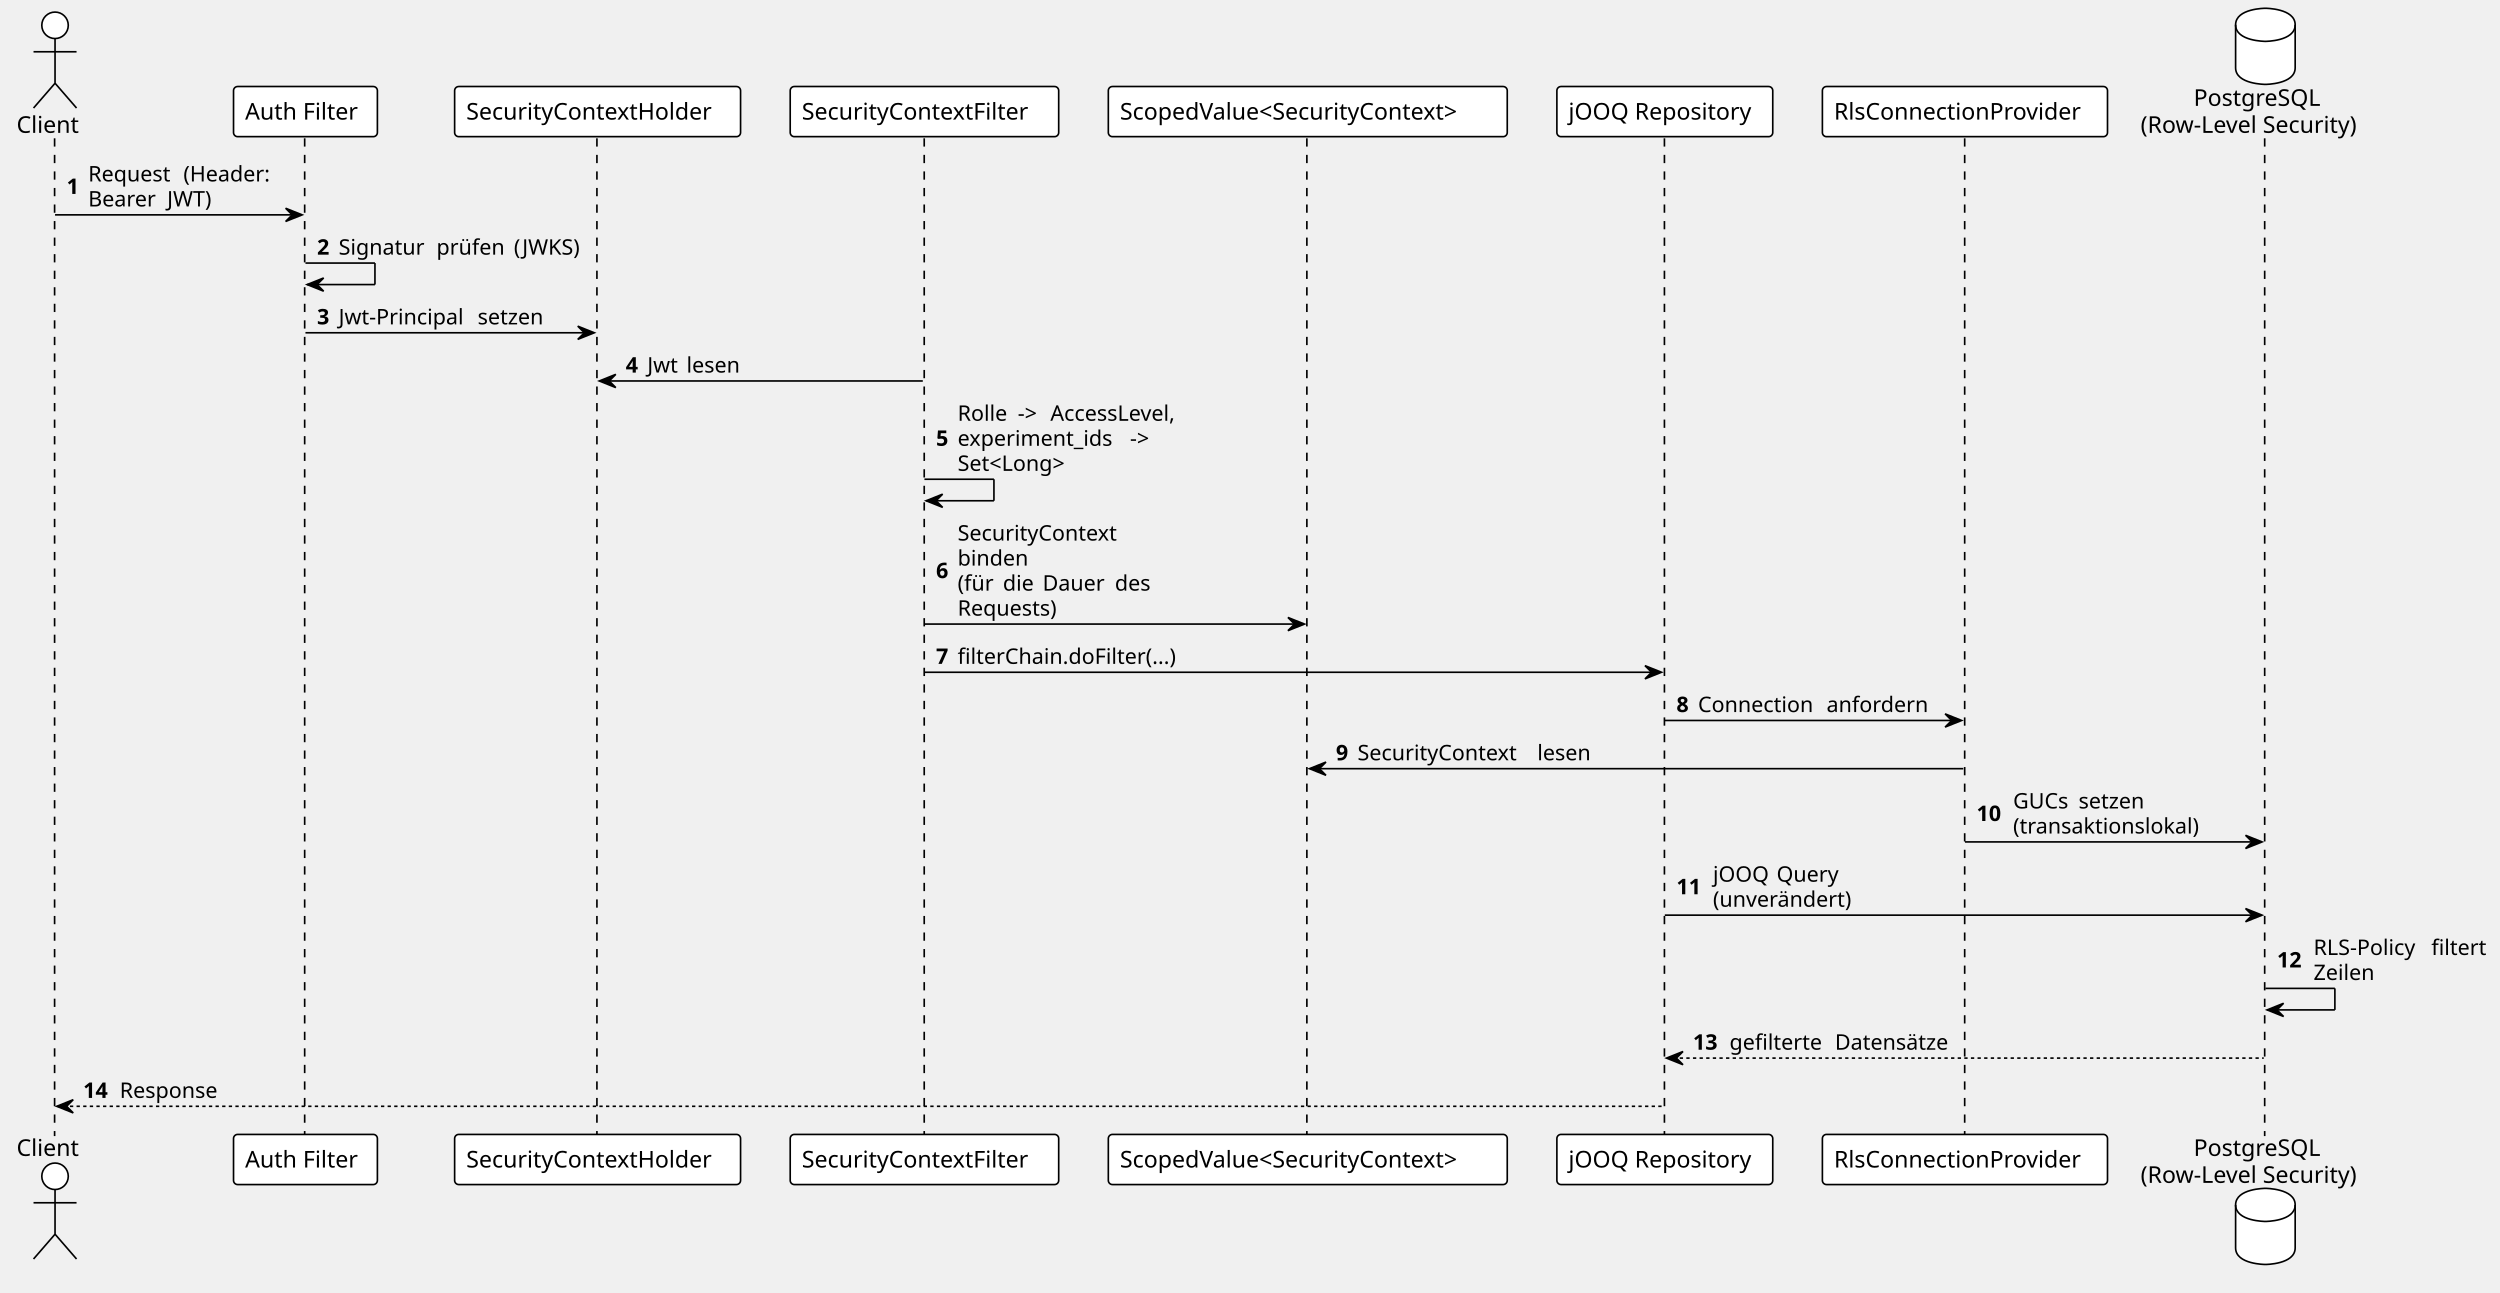
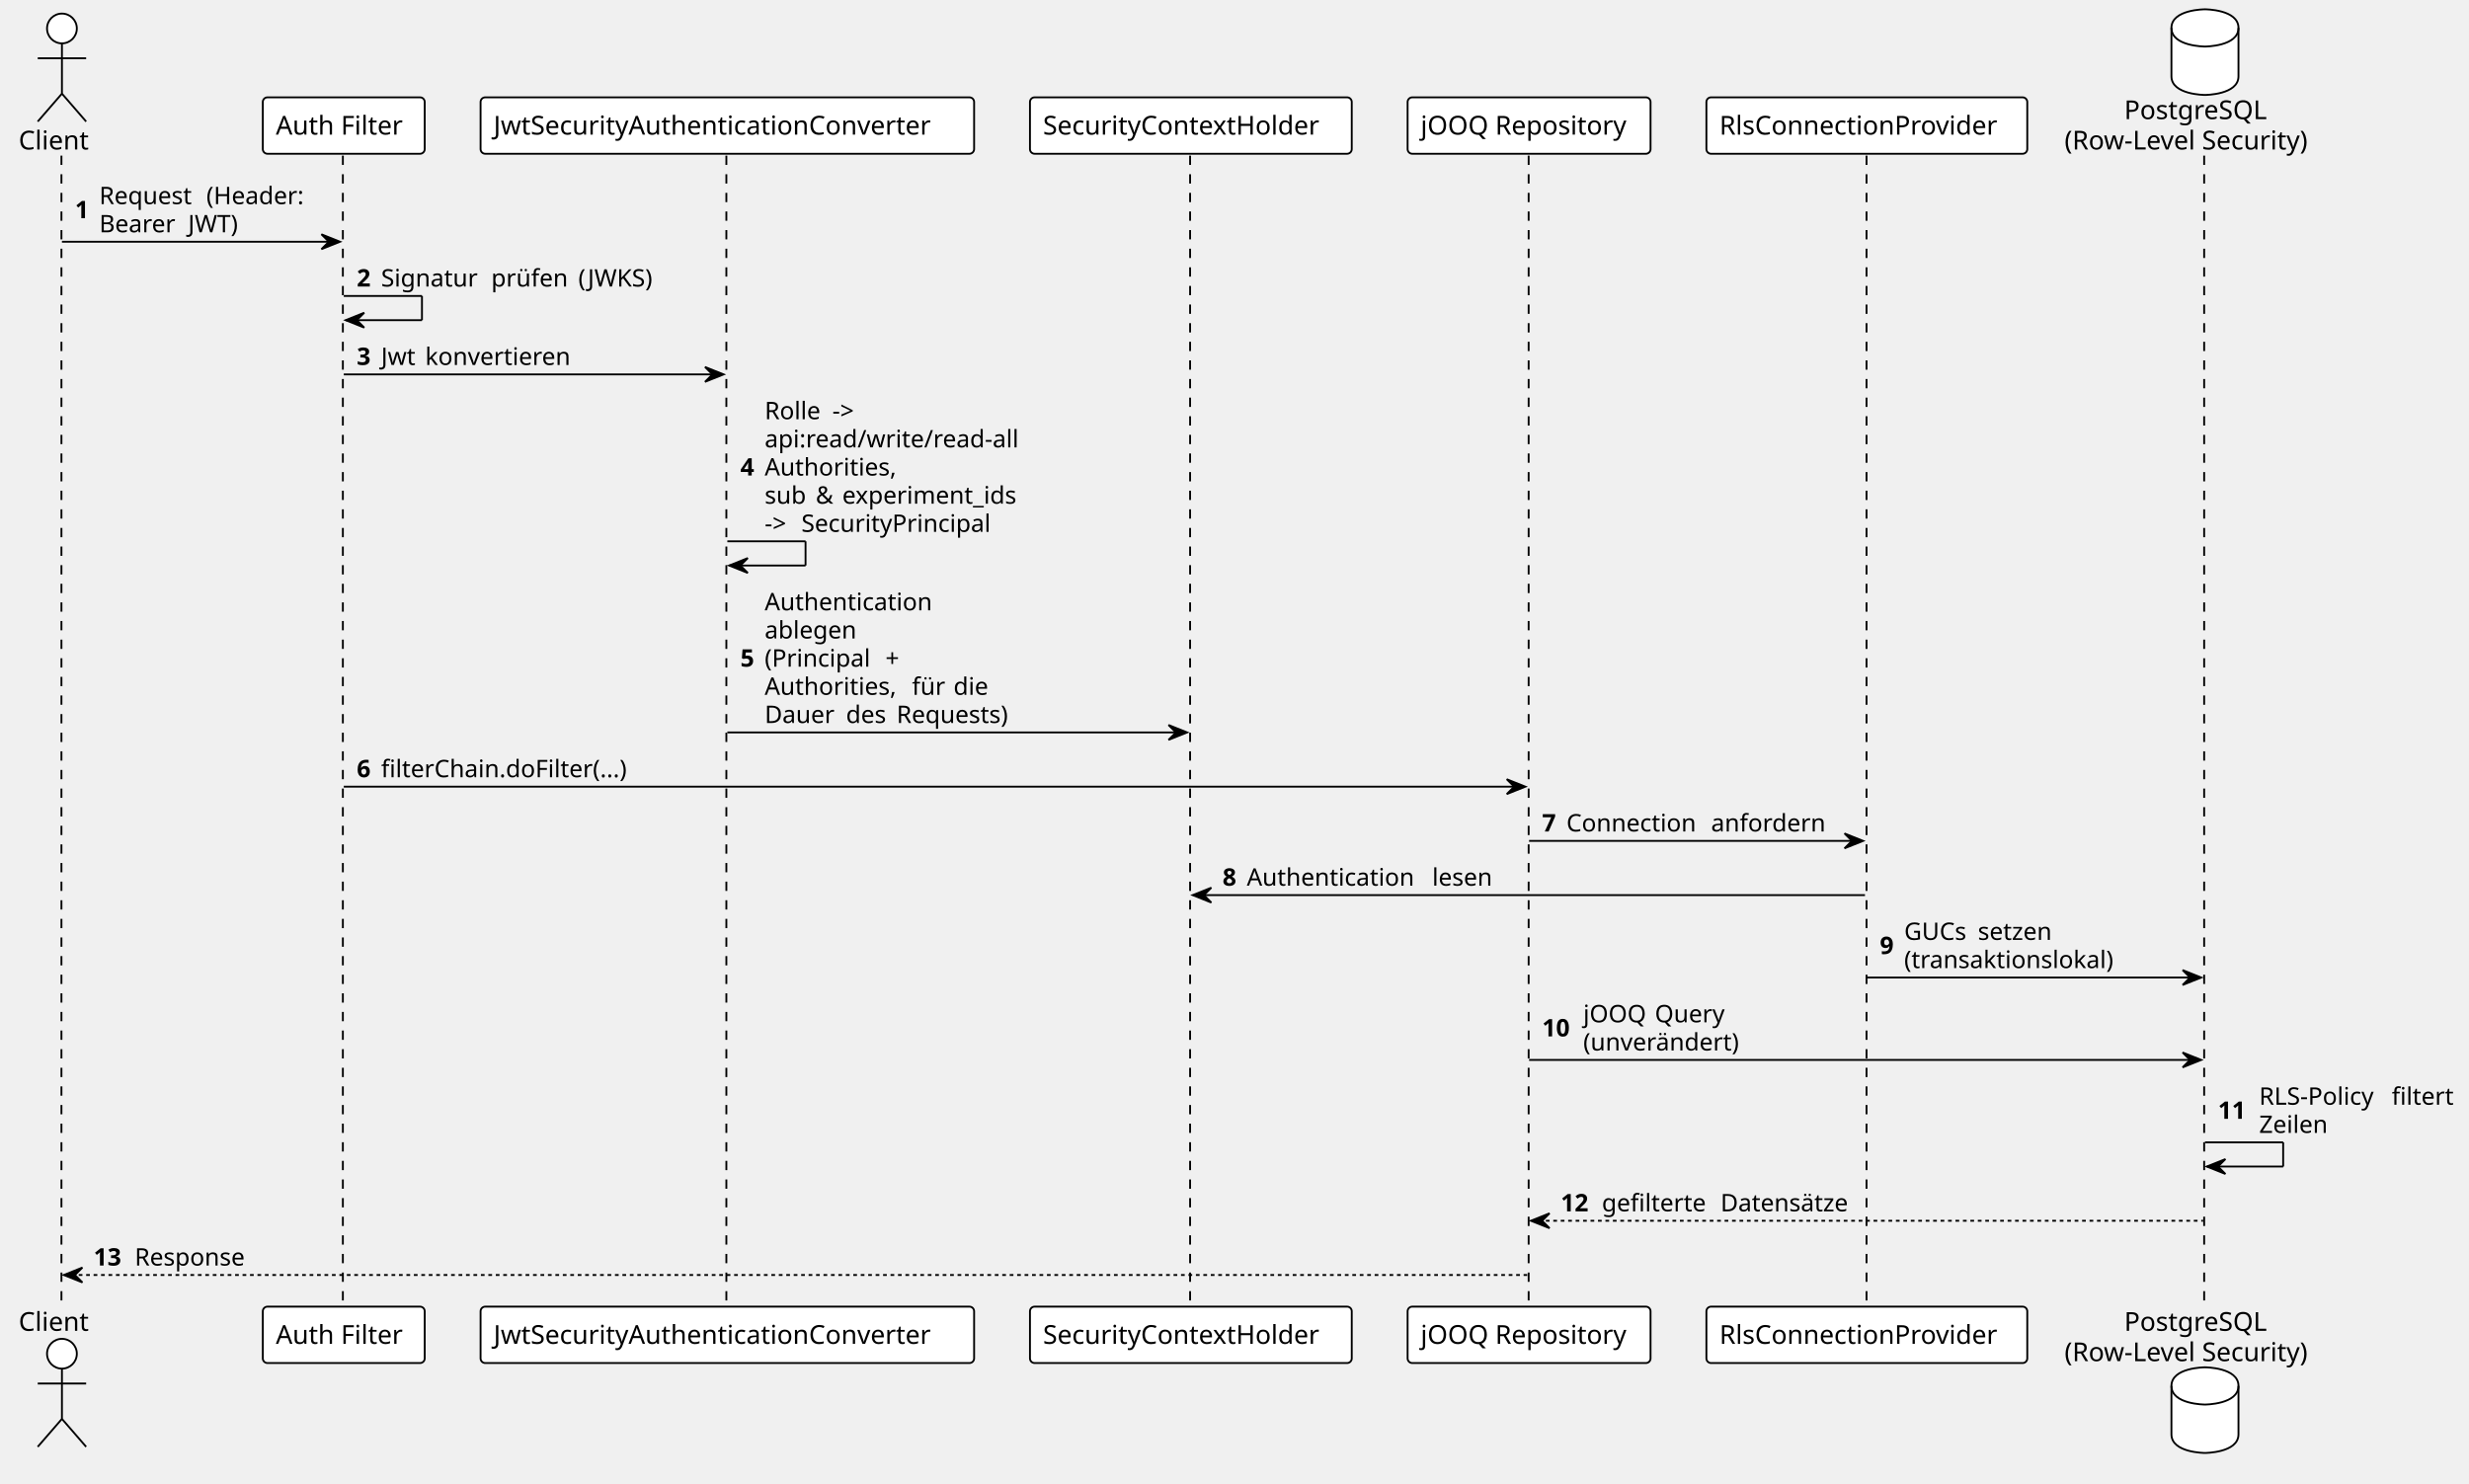
- <svg xmlns="http://www.w3.org/2000/svg" contentStyleType="text/css" data-diagram-type="SEQUENCE" height="781px" preserveAspectRatio="none" style="width:1511px;height:781px;background:#FFFFFF;" version="1.1" viewBox="0 0 1511 781" width="1511px" zoomAndPan="magnify">
+ <svg xmlns="http://www.w3.org/2000/svg" contentStyleType="text/css" data-diagram-type="SEQUENCE" height="797px" preserveAspectRatio="none" style="width:1326px;height:797px;background:#FFFFFF;" version="1.1" viewBox="0 0 1326 797" width="1326px" zoomAndPan="magnify">
  <defs />
  <g>
    <g class="participant-lifeline" data-entity-uid="part1" data-qualified-name="Client" id="part1-lifeline">
      <g>
-         <rect fill="#000000" fill-opacity="0" height="603.055" width="8" x="29.265" y="83.594" />
-         <line style="stroke:#000000;stroke-width:1;stroke-dasharray:5,5;" x1="33" x2="33" y1="83.594" y2="686.648" />
+         <rect fill="#000000" fill-opacity="0" height="619.32" width="8" x="29.265" y="83.594" />
+         <line style="stroke:#000000;stroke-width:1;stroke-dasharray:5,5;" x1="33" x2="33" y1="83.594" y2="702.914" />
      </g>
    </g>
    <g class="participant-lifeline" data-entity-uid="part2" data-qualified-name="AuthFilter" id="part2-lifeline">
      <g>
-         <rect fill="#000000" fill-opacity="0" height="603.055" width="8" x="180.619" y="83.594" />
-         <line style="stroke:#000000;stroke-width:1;stroke-dasharray:5,5;" x1="184.143" x2="184.143" y1="83.594" y2="686.648" />
-       </g>
-     </g>
-     <g class="participant-lifeline" data-entity-uid="part3" data-qualified-name="Holder" id="part3-lifeline">
-       <g>
-         <rect fill="#000000" fill-opacity="0" height="603.055" width="8" x="357.19" y="83.594" />
-         <line style="stroke:#000000;stroke-width:1;stroke-dasharray:5,5;" x1="360.78" x2="360.78" y1="83.594" y2="686.648" />
-       </g>
-     </g>
-     <g class="participant-lifeline" data-entity-uid="part4" data-qualified-name="CtxFilter" id="part4-lifeline">
-       <g>
-         <rect fill="#000000" fill-opacity="0" height="603.055" width="8" x="554.735" y="83.594" />
-         <line style="stroke:#000000;stroke-width:1;stroke-dasharray:5,5;" x1="558.6" x2="558.6" y1="83.594" y2="686.648" />
-       </g>
-     </g>
-     <g class="participant-lifeline" data-entity-uid="part5" data-qualified-name="Scoped" id="part5-lifeline">
-       <g>
-         <rect fill="#000000" fill-opacity="0" height="603.055" width="8" x="786.426" y="83.594" />
-         <line style="stroke:#000000;stroke-width:1;stroke-dasharray:5,5;" x1="789.871" x2="789.871" y1="83.594" y2="686.648" />
-       </g>
-     </g>
-     <g class="participant-lifeline" data-entity-uid="part6" data-qualified-name="Repo" id="part6-lifeline">
-       <g>
-         <rect fill="#000000" fill-opacity="0" height="603.055" width="8" x="1002.217" y="83.594" />
-         <line style="stroke:#000000;stroke-width:1;stroke-dasharray:5,5;" x1="1005.981" x2="1005.981" y1="83.594" y2="686.648" />
-       </g>
-     </g>
-     <g class="participant-lifeline" data-entity-uid="part7" data-qualified-name="ConnProvider" id="part7-lifeline">
-       <g>
-         <rect fill="#000000" fill-opacity="0" height="603.055" width="8" x="1183.612" y="83.594" />
-         <line style="stroke:#000000;stroke-width:1;stroke-dasharray:5,5;" x1="1187.452" x2="1187.452" y1="83.594" y2="686.648" />
-       </g>
-     </g>
-     <g class="participant-lifeline" data-entity-uid="part8" data-qualified-name="DB" id="part8-lifeline">
-       <g>
-         <rect fill="#000000" fill-opacity="0" height="603.055" width="8" x="1365.203" y="83.594" />
-         <line style="stroke:#000000;stroke-width:1;stroke-dasharray:5,5;" x1="1368.773" x2="1368.773" y1="83.594" y2="686.648" />
+         <rect fill="#000000" fill-opacity="0" height="619.32" width="8" x="180.619" y="83.594" />
+         <line style="stroke:#000000;stroke-width:1;stroke-dasharray:5,5;" x1="184.143" x2="184.143" y1="83.594" y2="702.914" />
+       </g>
+     </g>
+     <g class="participant-lifeline" data-entity-uid="part3" data-qualified-name="Converter" id="part3-lifeline">
+       <g>
+         <rect fill="#000000" fill-opacity="0" height="619.32" width="8" x="386.624" y="83.594" />
+         <line style="stroke:#000000;stroke-width:1;stroke-dasharray:5,5;" x1="390.096" x2="390.096" y1="83.594" y2="702.914" />
+       </g>
+     </g>
+     <g class="participant-lifeline" data-entity-uid="part4" data-qualified-name="Holder" id="part4-lifeline">
+       <g>
+         <rect fill="#000000" fill-opacity="0" height="619.32" width="8" x="635.562" y="83.594" />
+         <line style="stroke:#000000;stroke-width:1;stroke-dasharray:5,5;" x1="639.152" x2="639.152" y1="83.594" y2="702.914" />
+       </g>
+     </g>
+     <g class="participant-lifeline" data-entity-uid="part5" data-qualified-name="Repo" id="part5-lifeline">
+       <g>
+         <rect fill="#000000" fill-opacity="0" height="619.32" width="8" x="817.207" y="83.594" />
+         <line style="stroke:#000000;stroke-width:1;stroke-dasharray:5,5;" x1="820.972" x2="820.972" y1="83.594" y2="702.914" />
+       </g>
+     </g>
+     <g class="participant-lifeline" data-entity-uid="part6" data-qualified-name="ConnProvider" id="part6-lifeline">
+       <g>
+         <rect fill="#000000" fill-opacity="0" height="619.32" width="8" x="998.602" y="83.594" />
+         <line style="stroke:#000000;stroke-width:1;stroke-dasharray:5,5;" x1="1002.442" x2="1002.442" y1="83.594" y2="702.914" />
+       </g>
+     </g>
+     <g class="participant-lifeline" data-entity-uid="part7" data-qualified-name="DB" id="part7-lifeline">
+       <g>
+         <rect fill="#000000" fill-opacity="0" height="619.32" width="8" x="1180.193" y="83.594" />
+         <line style="stroke:#000000;stroke-width:1;stroke-dasharray:5,5;" x1="1183.763" x2="1183.763" y1="83.594" y2="702.914" />
      </g>
    </g>
    <g class="participant participant-head" data-entity-uid="part1" data-qualified-name="Client" id="part1-head">
      <text fill="#000000" font-family="Verdana" font-size="14" lengthAdjust="spacing" textLength="40.53" x="10" y="80.292">Client</text>
      <ellipse cx="33.265" cy="15.297" fill="#FFFFFF" rx="8" ry="8" style="stroke:#000000;stroke-width:1;" />
      <path d="M33.265,23.297 L33.265,50.297 M20.265,31.297 L46.265,31.297 M33.265,50.297 L20.265,65.297 M33.265,50.297 L46.265,65.297" fill="none" style="stroke:#000000;stroke-width:1;" />
    </g>
    <g class="participant participant-tail" data-entity-uid="part1" data-qualified-name="Client" id="part1-tail">
-       <text fill="#000000" font-family="Verdana" font-size="14" lengthAdjust="spacing" textLength="40.53" x="10" y="698.644">Client</text>
-       <ellipse cx="33.265" cy="710.945" fill="#FFFFFF" rx="8" ry="8" style="stroke:#000000;stroke-width:1;" />
-       <path d="M33.265,718.945 L33.265,745.945 M20.265,726.945 L46.265,726.945 M33.265,745.945 L20.265,760.945 M33.265,745.945 L46.265,760.945" fill="none" style="stroke:#000000;stroke-width:1;" />
+       <text fill="#000000" font-family="Verdana" font-size="14" lengthAdjust="spacing" textLength="40.53" x="10" y="714.909">Client</text>
+       <ellipse cx="33.265" cy="727.211" fill="#FFFFFF" rx="8" ry="8" style="stroke:#000000;stroke-width:1;" />
+       <path d="M33.265,735.211 L33.265,762.211 M20.265,743.211 L46.265,743.211 M33.265,762.211 L20.265,777.211 M33.265,762.211 L46.265,777.211" fill="none" style="stroke:#000000;stroke-width:1;" />
    </g>
    <g class="participant participant-head" data-entity-uid="part2" data-qualified-name="AuthFilter" id="part2-head">
      <rect fill="#FFFFFF" height="30.297" rx="2.5" ry="2.5" style="stroke:#000000;stroke-width:1;" width="86.953" x="141.143" y="52.297" />
      <text fill="#000000" font-family="Verdana" font-size="14" lengthAdjust="spacing" textLength="72.953" x="148.143" y="72.292">Auth Filter</text>
    </g>
    <g class="participant participant-tail" data-entity-uid="part2" data-qualified-name="AuthFilter" id="part2-tail">
-       <rect fill="#FFFFFF" height="30.297" rx="2.5" ry="2.5" style="stroke:#000000;stroke-width:1;" width="86.953" x="141.143" y="685.648" />
-       <text fill="#000000" font-family="Verdana" font-size="14" lengthAdjust="spacing" textLength="72.953" x="148.143" y="705.644">Auth Filter</text>
-     </g>
-     <g class="participant participant-head" data-entity-uid="part3" data-qualified-name="Holder" id="part3-head">
-       <rect fill="#FFFFFF" height="30.297" rx="2.5" ry="2.5" style="stroke:#000000;stroke-width:1;" width="172.819" x="274.78" y="52.297" />
-       <text fill="#000000" font-family="Verdana" font-size="14" lengthAdjust="spacing" textLength="158.819" x="281.78" y="72.292">SecurityContextHolder</text>
-     </g>
-     <g class="participant participant-tail" data-entity-uid="part3" data-qualified-name="Holder" id="part3-tail">
-       <rect fill="#FFFFFF" height="30.297" rx="2.5" ry="2.5" style="stroke:#000000;stroke-width:1;" width="172.819" x="274.78" y="685.648" />
-       <text fill="#000000" font-family="Verdana" font-size="14" lengthAdjust="spacing" textLength="158.819" x="281.78" y="705.644">SecurityContextHolder</text>
-     </g>
-     <g class="participant participant-head" data-entity-uid="part4" data-qualified-name="CtxFilter" id="part4-head">
-       <rect fill="#FFFFFF" height="30.297" rx="2.5" ry="2.5" style="stroke:#000000;stroke-width:1;" width="162.272" x="477.6" y="52.297" />
-       <text fill="#000000" font-family="Verdana" font-size="14" lengthAdjust="spacing" textLength="148.272" x="484.6" y="72.292">SecurityContextFilter</text>
-     </g>
-     <g class="participant participant-tail" data-entity-uid="part4" data-qualified-name="CtxFilter" id="part4-tail">
-       <rect fill="#FFFFFF" height="30.297" rx="2.5" ry="2.5" style="stroke:#000000;stroke-width:1;" width="162.272" x="477.6" y="685.648" />
-       <text fill="#000000" font-family="Verdana" font-size="14" lengthAdjust="spacing" textLength="148.272" x="484.6" y="705.644">SecurityContextFilter</text>
-     </g>
-     <g class="participant participant-head" data-entity-uid="part5" data-qualified-name="Scoped" id="part5-head">
-       <rect fill="#FFFFFF" height="30.297" rx="2.5" ry="2.5" style="stroke:#000000;stroke-width:1;" width="241.11" x="669.871" y="52.297" />
-       <text fill="#000000" font-family="Verdana" font-size="14" lengthAdjust="spacing" textLength="227.11" x="676.871" y="72.292">ScopedValue&lt;SecurityContext&gt;</text>
-     </g>
-     <g class="participant participant-tail" data-entity-uid="part5" data-qualified-name="Scoped" id="part5-tail">
-       <rect fill="#FFFFFF" height="30.297" rx="2.5" ry="2.5" style="stroke:#000000;stroke-width:1;" width="241.11" x="669.871" y="685.648" />
-       <text fill="#000000" font-family="Verdana" font-size="14" lengthAdjust="spacing" textLength="227.11" x="676.871" y="705.644">ScopedValue&lt;SecurityContext&gt;</text>
-     </g>
-     <g class="participant participant-head" data-entity-uid="part6" data-qualified-name="Repo" id="part6-head">
-       <rect fill="#FFFFFF" height="30.297" rx="2.5" ry="2.5" style="stroke:#000000;stroke-width:1;" width="130.471" x="940.981" y="52.297" />
-       <text fill="#000000" font-family="Verdana" font-size="14" lengthAdjust="spacing" textLength="116.471" x="947.981" y="72.292">jOOQ Repository</text>
-     </g>
-     <g class="participant participant-tail" data-entity-uid="part6" data-qualified-name="Repo" id="part6-tail">
-       <rect fill="#FFFFFF" height="30.297" rx="2.5" ry="2.5" style="stroke:#000000;stroke-width:1;" width="130.471" x="940.981" y="685.648" />
-       <text fill="#000000" font-family="Verdana" font-size="14" lengthAdjust="spacing" textLength="116.471" x="947.981" y="705.644">jOOQ Repository</text>
-     </g>
-     <g class="participant participant-head" data-entity-uid="part7" data-qualified-name="ConnProvider" id="part7-head">
-       <rect fill="#FFFFFF" height="30.297" rx="2.5" ry="2.5" style="stroke:#000000;stroke-width:1;" width="172.32" x="1101.452" y="52.297" />
-       <text fill="#000000" font-family="Verdana" font-size="14" lengthAdjust="spacing" textLength="158.32" x="1108.452" y="72.292">RlsConnectionProvider</text>
-     </g>
-     <g class="participant participant-tail" data-entity-uid="part7" data-qualified-name="ConnProvider" id="part7-tail">
-       <rect fill="#FFFFFF" height="30.297" rx="2.5" ry="2.5" style="stroke:#000000;stroke-width:1;" width="172.32" x="1101.452" y="685.648" />
-       <text fill="#000000" font-family="Verdana" font-size="14" lengthAdjust="spacing" textLength="158.32" x="1108.452" y="705.644">RlsConnectionProvider</text>
-     </g>
-     <g class="participant participant-head" data-entity-uid="part8" data-qualified-name="DB" id="part8-head">
-       <text fill="#000000" font-family="Verdana" font-size="14" lengthAdjust="spacing" textLength="80.753" x="1325.826" y="63.995">PostgreSQL</text>
-       <text fill="#000000" font-family="Verdana" font-size="14" lengthAdjust="spacing" textLength="144.86" x="1293.773" y="80.292">(Row-Level Security)</text>
-       <path d="M1351.203,15 C1351.203,5 1369.203,5 1369.203,5 C1369.203,5 1387.203,5 1387.203,15 L1387.203,41 C1387.203,51 1369.203,51 1369.203,51 C1369.203,51 1351.203,51 1351.203,41 L1351.203,15" fill="#FFFFFF" style="stroke:#000000;stroke-width:1;" />
-       <path d="M1351.203,15 C1351.203,25 1369.203,25 1369.203,25 C1369.203,25 1387.203,25 1387.203,15" fill="none" style="stroke:#000000;stroke-width:1;" />
-     </g>
-     <g class="participant participant-tail" data-entity-uid="part8" data-qualified-name="DB" id="part8-tail">
-       <text fill="#000000" font-family="Verdana" font-size="14" lengthAdjust="spacing" textLength="80.753" x="1325.826" y="698.644">PostgreSQL</text>
-       <text fill="#000000" font-family="Verdana" font-size="14" lengthAdjust="spacing" textLength="144.86" x="1293.773" y="714.94">(Row-Level Security)</text>
-       <path d="M1351.203,728.242 C1351.203,718.242 1369.203,718.242 1369.203,718.242 C1369.203,718.242 1387.203,718.242 1387.203,728.242 L1387.203,754.242 C1387.203,764.242 1369.203,764.242 1369.203,764.242 C1369.203,764.242 1351.203,764.242 1351.203,754.242 L1351.203,728.242" fill="#FFFFFF" style="stroke:#000000;stroke-width:1;" />
-       <path d="M1351.203,728.242 C1351.203,738.242 1369.203,738.242 1369.203,738.242 C1369.203,738.242 1387.203,738.242 1387.203,728.242" fill="none" style="stroke:#000000;stroke-width:1;" />
+       <rect fill="#FFFFFF" height="30.297" rx="2.5" ry="2.5" style="stroke:#000000;stroke-width:1;" width="86.953" x="141.143" y="701.914" />
+       <text fill="#000000" font-family="Verdana" font-size="14" lengthAdjust="spacing" textLength="72.953" x="148.143" y="721.909">Auth Filter</text>
+     </g>
+     <g class="participant participant-head" data-entity-uid="part3" data-qualified-name="Converter" id="part3-head">
+       <rect fill="#FFFFFF" height="30.297" rx="2.5" ry="2.5" style="stroke:#000000;stroke-width:1;" width="265.057" x="258.096" y="52.297" />
+       <text fill="#000000" font-family="Verdana" font-size="14" lengthAdjust="spacing" textLength="251.057" x="265.096" y="72.292">JwtSecurityAuthenticationConverter</text>
+     </g>
+     <g class="participant participant-tail" data-entity-uid="part3" data-qualified-name="Converter" id="part3-tail">
+       <rect fill="#FFFFFF" height="30.297" rx="2.5" ry="2.5" style="stroke:#000000;stroke-width:1;" width="265.057" x="258.096" y="701.914" />
+       <text fill="#000000" font-family="Verdana" font-size="14" lengthAdjust="spacing" textLength="251.057" x="265.096" y="721.909">JwtSecurityAuthenticationConverter</text>
+     </g>
+     <g class="participant participant-head" data-entity-uid="part4" data-qualified-name="Holder" id="part4-head">
+       <rect fill="#FFFFFF" height="30.297" rx="2.5" ry="2.5" style="stroke:#000000;stroke-width:1;" width="172.819" x="553.152" y="52.297" />
+       <text fill="#000000" font-family="Verdana" font-size="14" lengthAdjust="spacing" textLength="158.819" x="560.152" y="72.292">SecurityContextHolder</text>
+     </g>
+     <g class="participant participant-tail" data-entity-uid="part4" data-qualified-name="Holder" id="part4-tail">
+       <rect fill="#FFFFFF" height="30.297" rx="2.5" ry="2.5" style="stroke:#000000;stroke-width:1;" width="172.819" x="553.152" y="701.914" />
+       <text fill="#000000" font-family="Verdana" font-size="14" lengthAdjust="spacing" textLength="158.819" x="560.152" y="721.909">SecurityContextHolder</text>
+     </g>
+     <g class="participant participant-head" data-entity-uid="part5" data-qualified-name="Repo" id="part5-head">
+       <rect fill="#FFFFFF" height="30.297" rx="2.5" ry="2.5" style="stroke:#000000;stroke-width:1;" width="130.471" x="755.972" y="52.297" />
+       <text fill="#000000" font-family="Verdana" font-size="14" lengthAdjust="spacing" textLength="116.471" x="762.972" y="72.292">jOOQ Repository</text>
+     </g>
+     <g class="participant participant-tail" data-entity-uid="part5" data-qualified-name="Repo" id="part5-tail">
+       <rect fill="#FFFFFF" height="30.297" rx="2.5" ry="2.5" style="stroke:#000000;stroke-width:1;" width="130.471" x="755.972" y="701.914" />
+       <text fill="#000000" font-family="Verdana" font-size="14" lengthAdjust="spacing" textLength="116.471" x="762.972" y="721.909">jOOQ Repository</text>
+     </g>
+     <g class="participant participant-head" data-entity-uid="part6" data-qualified-name="ConnProvider" id="part6-head">
+       <rect fill="#FFFFFF" height="30.297" rx="2.5" ry="2.5" style="stroke:#000000;stroke-width:1;" width="172.32" x="916.442" y="52.297" />
+       <text fill="#000000" font-family="Verdana" font-size="14" lengthAdjust="spacing" textLength="158.32" x="923.442" y="72.292">RlsConnectionProvider</text>
+     </g>
+     <g class="participant participant-tail" data-entity-uid="part6" data-qualified-name="ConnProvider" id="part6-tail">
+       <rect fill="#FFFFFF" height="30.297" rx="2.5" ry="2.5" style="stroke:#000000;stroke-width:1;" width="172.32" x="916.442" y="701.914" />
+       <text fill="#000000" font-family="Verdana" font-size="14" lengthAdjust="spacing" textLength="158.32" x="923.442" y="721.909">RlsConnectionProvider</text>
+     </g>
+     <g class="participant participant-head" data-entity-uid="part7" data-qualified-name="DB" id="part7-head">
+       <text fill="#000000" font-family="Verdana" font-size="14" lengthAdjust="spacing" textLength="80.753" x="1140.816" y="63.995">PostgreSQL</text>
+       <text fill="#000000" font-family="Verdana" font-size="14" lengthAdjust="spacing" textLength="144.86" x="1108.763" y="80.292">(Row-Level Security)</text>
+       <path d="M1166.193,15 C1166.193,5 1184.193,5 1184.193,5 C1184.193,5 1202.193,5 1202.193,15 L1202.193,41 C1202.193,51 1184.193,51 1184.193,51 C1184.193,51 1166.193,51 1166.193,41 L1166.193,15" fill="#FFFFFF" style="stroke:#000000;stroke-width:1;" />
+       <path d="M1166.193,15 C1166.193,25 1184.193,25 1184.193,25 C1184.193,25 1202.193,25 1202.193,15" fill="none" style="stroke:#000000;stroke-width:1;" />
+     </g>
+     <g class="participant participant-tail" data-entity-uid="part7" data-qualified-name="DB" id="part7-tail">
+       <text fill="#000000" font-family="Verdana" font-size="14" lengthAdjust="spacing" textLength="80.753" x="1140.816" y="714.909">PostgreSQL</text>
+       <text fill="#000000" font-family="Verdana" font-size="14" lengthAdjust="spacing" textLength="144.86" x="1108.763" y="731.206">(Row-Level Security)</text>
+       <path d="M1166.193,744.508 C1166.193,734.508 1184.193,734.508 1184.193,734.508 C1184.193,734.508 1202.193,734.508 1202.193,744.508 L1202.193,770.508 C1202.193,780.508 1184.193,780.508 1184.193,780.508 C1184.193,780.508 1166.193,780.508 1166.193,770.508 L1166.193,744.508" fill="#FFFFFF" style="stroke:#000000;stroke-width:1;" />
+       <path d="M1166.193,744.508 C1166.193,754.508 1184.193,754.508 1184.193,754.508 C1184.193,754.508 1202.193,754.508 1202.193,744.508" fill="none" style="stroke:#000000;stroke-width:1;" />
    </g>
    <g class="message" data-entity-1="part1" data-entity-2="part2" id="msg1">
      <polygon fill="#000000" points="172.619,125.859,182.619,129.859,172.619,133.859,176.619,129.859" style="stroke:#000000;stroke-width:1;" />
      <line style="stroke:#000000;stroke-width:1;" x1="33.265" x2="178.619" y1="129.859" y2="129.859" />
      <text fill="#000000" font-family="Verdana" font-size="13" font-weight="bold" lengthAdjust="spacing" textLength="9.045" x="40.265" y="117.227">1</text>
      <text fill="#000000" font-family="Verdana" font-size="13" lengthAdjust="spacing" textLength="53.39" x="53.31" y="109.661">Request</text>
      <text fill="#000000" font-family="Verdana" font-size="13" lengthAdjust="spacing" textLength="4.132" x="106.701" y="109.661"> </text>
      <text fill="#000000" font-family="Verdana" font-size="13" lengthAdjust="spacing" textLength="56.786" x="110.833" y="109.661">(Header:</text>
      <text fill="#000000" font-family="Verdana" font-size="13" lengthAdjust="spacing" textLength="43.57" x="53.31" y="124.793">Bearer</text>
      <text fill="#000000" font-family="Verdana" font-size="13" lengthAdjust="spacing" textLength="4.132" x="96.881" y="124.793"> </text>
      <text fill="#000000" font-family="Verdana" font-size="13" lengthAdjust="spacing" textLength="29.701" x="101.013" y="124.793">JWT)</text>
    </g>
    <g class="message" data-entity-1="part2" data-entity-2="part2" id="msg2">
      <line style="stroke:#000000;stroke-width:1;" x1="184.619" x2="226.619" y1="158.992" y2="158.992" />
      <line style="stroke:#000000;stroke-width:1;" x1="226.619" x2="226.619" y1="158.992" y2="171.992" />
      <line style="stroke:#000000;stroke-width:1;" x1="185.619" x2="226.619" y1="171.992" y2="171.992" />
      <polygon fill="#000000" points="195.619,167.992,185.619,171.992,195.619,175.992,191.619,171.992" style="stroke:#000000;stroke-width:1;" />
      <text fill="#000000" font-family="Verdana" font-size="13" font-weight="bold" lengthAdjust="spacing" textLength="9.045" x="191.619" y="153.926">2</text>
      <text fill="#000000" font-family="Verdana" font-size="13" lengthAdjust="spacing" textLength="55.002" x="204.665" y="153.926">Signatur</text>
      <text fill="#000000" font-family="Verdana" font-size="13" lengthAdjust="spacing" textLength="4.132" x="259.667" y="153.926"> </text>
      <text fill="#000000" font-family="Verdana" font-size="13" lengthAdjust="spacing" textLength="42.65" x="263.799" y="153.926">prüfen</text>
      <text fill="#000000" font-family="Verdana" font-size="13" lengthAdjust="spacing" textLength="4.132" x="306.449" y="153.926"> </text>
      <text fill="#000000" font-family="Verdana" font-size="13" lengthAdjust="spacing" textLength="43.608" x="310.582" y="153.926">(JWKS)</text>
    </g>
    <g class="message" data-entity-1="part2" data-entity-2="part3" id="msg3">
-       <polygon fill="#000000" points="349.19,197.125,359.19,201.125,349.19,205.125,353.19,201.125" style="stroke:#000000;stroke-width:1;" />
-       <line style="stroke:#000000;stroke-width:1;" x1="184.619" x2="355.19" y1="201.125" y2="201.125" />
+       <polygon fill="#000000" points="378.624,197.125,388.624,201.125,378.624,205.125,382.624,201.125" style="stroke:#000000;stroke-width:1;" />
+       <line style="stroke:#000000;stroke-width:1;" x1="184.619" x2="384.624" y1="201.125" y2="201.125" />
      <text fill="#000000" font-family="Verdana" font-size="13" font-weight="bold" lengthAdjust="spacing" textLength="9.045" x="191.619" y="196.059">3</text>
-       <text fill="#000000" font-family="Verdana" font-size="13" lengthAdjust="spacing" textLength="79.879" x="204.665" y="196.059">Jwt-Principal</text>
-       <text fill="#000000" font-family="Verdana" font-size="13" lengthAdjust="spacing" textLength="4.132" x="284.543" y="196.059"> </text>
-       <text fill="#000000" font-family="Verdana" font-size="13" lengthAdjust="spacing" textLength="42.929" x="288.676" y="196.059">setzen</text>
-     </g>
-     <g class="message" data-entity-1="part4" data-entity-2="part3" id="msg4">
-       <polygon fill="#000000" points="372.19,226.258,362.19,230.258,372.19,234.258,368.19,230.258" style="stroke:#000000;stroke-width:1;" />
-       <line style="stroke:#000000;stroke-width:1;" x1="366.19" x2="557.735" y1="230.258" y2="230.258" />
-       <text fill="#000000" font-family="Verdana" font-size="13" font-weight="bold" lengthAdjust="spacing" textLength="9.045" x="378.19" y="225.192">4</text>
-       <text fill="#000000" font-family="Verdana" font-size="13" lengthAdjust="spacing" textLength="19.564" x="391.235" y="225.192">Jwt</text>
-       <text fill="#000000" font-family="Verdana" font-size="13" lengthAdjust="spacing" textLength="4.132" x="410.799" y="225.192"> </text>
-       <text fill="#000000" font-family="Verdana" font-size="13" lengthAdjust="spacing" textLength="34.62" x="414.931" y="225.192">lesen</text>
-     </g>
-     <g class="message" data-entity-1="part4" data-entity-2="part4" id="msg5">
-       <line style="stroke:#000000;stroke-width:1;" x1="558.735" x2="600.735" y1="289.656" y2="289.656" />
-       <line style="stroke:#000000;stroke-width:1;" x1="600.735" x2="600.735" y1="289.656" y2="302.656" />
-       <line style="stroke:#000000;stroke-width:1;" x1="559.735" x2="600.735" y1="302.656" y2="302.656" />
-       <polygon fill="#000000" points="569.735,298.656,559.735,302.656,569.735,306.656,565.735,302.656" style="stroke:#000000;stroke-width:1;" />
-       <text fill="#000000" font-family="Verdana" font-size="13" font-weight="bold" lengthAdjust="spacing" textLength="9.045" x="565.735" y="269.457">5</text>
-       <text fill="#000000" font-family="Verdana" font-size="13" lengthAdjust="spacing" textLength="32.208" x="578.781" y="254.325">Rolle</text>
-       <text fill="#000000" font-family="Verdana" font-size="13" lengthAdjust="spacing" textLength="4.132" x="610.989" y="254.325"> </text>
-       <text fill="#000000" font-family="Verdana" font-size="13" lengthAdjust="spacing" textLength="15.584" x="615.121" y="254.325">-&gt;</text>
-       <text fill="#000000" font-family="Verdana" font-size="13" lengthAdjust="spacing" textLength="4.132" x="630.705" y="254.325"> </text>
-       <text fill="#000000" font-family="Verdana" font-size="13" lengthAdjust="spacing" textLength="83.408" x="634.837" y="254.325">AccessLevel,</text>
-       <text fill="#000000" font-family="Verdana" font-size="13" lengthAdjust="spacing" textLength="100.033" x="578.781" y="269.457">experiment_ids</text>
-       <text fill="#000000" font-family="Verdana" font-size="13" lengthAdjust="spacing" textLength="4.132" x="678.813" y="269.457"> </text>
-       <text fill="#000000" font-family="Verdana" font-size="13" lengthAdjust="spacing" textLength="15.584" x="682.946" y="269.457">-&gt;</text>
-       <text fill="#000000" font-family="Verdana" font-size="13" lengthAdjust="spacing" textLength="74.82" x="578.781" y="284.59">Set&lt;Long&gt;</text>
-     </g>
-     <g class="message" data-entity-1="part4" data-entity-2="part5" id="msg6">
-       <polygon fill="#000000" points="778.426,373.188,788.426,377.188,778.426,381.188,782.426,377.188" style="stroke:#000000;stroke-width:1;" />
-       <line style="stroke:#000000;stroke-width:1;" x1="558.735" x2="784.426" y1="377.188" y2="377.188" />
-       <text fill="#000000" font-family="Verdana" font-size="13" font-weight="bold" lengthAdjust="spacing" textLength="9.045" x="565.735" y="349.422">6</text>
-       <text fill="#000000" font-family="Verdana" font-size="13" lengthAdjust="spacing" textLength="104.54" x="578.781" y="326.723">SecurityContext</text>
-       <text fill="#000000" font-family="Verdana" font-size="13" lengthAdjust="spacing" textLength="44.592" x="578.781" y="341.856">binden</text>
-       <text fill="#000000" font-family="Verdana" font-size="13" lengthAdjust="spacing" textLength="23.232" x="578.781" y="356.989">(für</text>
-       <text fill="#000000" font-family="Verdana" font-size="13" lengthAdjust="spacing" textLength="4.132" x="602.013" y="356.989"> </text>
-       <text fill="#000000" font-family="Verdana" font-size="13" lengthAdjust="spacing" textLength="19.862" x="606.145" y="356.989">die</text>
-       <text fill="#000000" font-family="Verdana" font-size="13" lengthAdjust="spacing" textLength="4.132" x="626.007" y="356.989"> </text>
-       <text fill="#000000" font-family="Verdana" font-size="13" lengthAdjust="spacing" textLength="39.559" x="630.14" y="356.989">Dauer</text>
-       <text fill="#000000" font-family="Verdana" font-size="13" lengthAdjust="spacing" textLength="4.132" x="669.698" y="356.989"> </text>
-       <text fill="#000000" font-family="Verdana" font-size="13" lengthAdjust="spacing" textLength="23.023" x="673.831" y="356.989">des</text>
-       <text fill="#000000" font-family="Verdana" font-size="13" lengthAdjust="spacing" textLength="65.235" x="578.781" y="372.122">Requests)</text>
-     </g>
-     <g class="message" data-entity-1="part4" data-entity-2="part6" id="msg7">
-       <polygon fill="#000000" points="994.217,402.32,1004.217,406.32,994.217,410.32,998.217,406.32" style="stroke:#000000;stroke-width:1;" />
-       <line style="stroke:#000000;stroke-width:1;" x1="558.735" x2="1000.217" y1="406.32" y2="406.32" />
-       <text fill="#000000" font-family="Verdana" font-size="13" font-weight="bold" lengthAdjust="spacing" textLength="9.045" x="565.735" y="401.254">7</text>
-       <text fill="#000000" font-family="Verdana" font-size="13" lengthAdjust="spacing" textLength="143.394" x="578.781" y="401.254">filterChain.doFilter(...)</text>
-     </g>
-     <g class="message" data-entity-1="part6" data-entity-2="part7" id="msg8">
-       <polygon fill="#000000" points="1175.612,431.453,1185.612,435.453,1175.612,439.453,1179.612,435.453" style="stroke:#000000;stroke-width:1;" />
-       <line style="stroke:#000000;stroke-width:1;" x1="1006.217" x2="1181.612" y1="435.453" y2="435.453" />
-       <text fill="#000000" font-family="Verdana" font-size="13" font-weight="bold" lengthAdjust="spacing" textLength="9.045" x="1013.217" y="430.387">8</text>
-       <text fill="#000000" font-family="Verdana" font-size="13" lengthAdjust="spacing" textLength="73.557" x="1026.262" y="430.387">Connection</text>
-       <text fill="#000000" font-family="Verdana" font-size="13" lengthAdjust="spacing" textLength="4.132" x="1099.819" y="430.387"> </text>
-       <text fill="#000000" font-family="Verdana" font-size="13" lengthAdjust="spacing" textLength="63.915" x="1103.951" y="430.387">anfordern</text>
-     </g>
-     <g class="message" data-entity-1="part7" data-entity-2="part5" id="msg9">
-       <polygon fill="#000000" points="801.426,460.586,791.426,464.586,801.426,468.586,797.426,464.586" style="stroke:#000000;stroke-width:1;" />
-       <line style="stroke:#000000;stroke-width:1;" x1="795.426" x2="1186.612" y1="464.586" y2="464.586" />
-       <text fill="#000000" font-family="Verdana" font-size="13" font-weight="bold" lengthAdjust="spacing" textLength="9.045" x="807.426" y="459.52">9</text>
-       <text fill="#000000" font-family="Verdana" font-size="13" lengthAdjust="spacing" textLength="104.54" x="820.472" y="459.52">SecurityContext</text>
-       <text fill="#000000" font-family="Verdana" font-size="13" lengthAdjust="spacing" textLength="4.132" x="925.011" y="459.52"> </text>
-       <text fill="#000000" font-family="Verdana" font-size="13" lengthAdjust="spacing" textLength="34.62" x="929.144" y="459.52">lesen</text>
-     </g>
-     <g class="message" data-entity-1="part7" data-entity-2="part8" id="msg10">
-       <polygon fill="#000000" points="1357.203,504.852,1367.203,508.852,1357.203,512.852,1361.203,508.852" style="stroke:#000000;stroke-width:1;" />
-       <line style="stroke:#000000;stroke-width:1;" x1="1187.612" x2="1363.203" y1="508.852" y2="508.852" />
-       <text fill="#000000" font-family="Verdana" font-size="13" font-weight="bold" lengthAdjust="spacing" textLength="18.091" x="1194.612" y="496.219">10</text>
-       <text fill="#000000" font-family="Verdana" font-size="13" lengthAdjust="spacing" textLength="35.439" x="1216.703" y="488.653">GUCs</text>
-       <text fill="#000000" font-family="Verdana" font-size="13" lengthAdjust="spacing" textLength="4.132" x="1252.142" y="488.653"> </text>
-       <text fill="#000000" font-family="Verdana" font-size="13" lengthAdjust="spacing" textLength="42.929" x="1256.274" y="488.653">setzen</text>
-       <text fill="#000000" font-family="Verdana" font-size="13" lengthAdjust="spacing" textLength="121.405" x="1216.703" y="503.786">(transaktionslokal)</text>
-     </g>
-     <g class="message" data-entity-1="part6" data-entity-2="part8" id="msg11">
-       <polygon fill="#000000" points="1357.203,549.117,1367.203,553.117,1357.203,557.117,1361.203,553.117" style="stroke:#000000;stroke-width:1;" />
-       <line style="stroke:#000000;stroke-width:1;" x1="1006.217" x2="1363.203" y1="553.117" y2="553.117" />
-       <text fill="#000000" font-family="Verdana" font-size="13" font-weight="bold" lengthAdjust="spacing" textLength="18.091" x="1013.217" y="540.485">11</text>
-       <text fill="#000000" font-family="Verdana" font-size="13" lengthAdjust="spacing" textLength="34.309" x="1035.308" y="532.918">jOOQ</text>
-       <text fill="#000000" font-family="Verdana" font-size="13" lengthAdjust="spacing" textLength="4.132" x="1069.617" y="532.918"> </text>
-       <text fill="#000000" font-family="Verdana" font-size="13" lengthAdjust="spacing" textLength="39.508" x="1073.749" y="532.918">Query</text>
-       <text fill="#000000" font-family="Verdana" font-size="13" lengthAdjust="spacing" textLength="90.556" x="1035.308" y="548.051">(unverändert)</text>
-     </g>
-     <g class="message" data-entity-1="part8" data-entity-2="part8" id="msg12">
-       <line style="stroke:#000000;stroke-width:1;" x1="1369.203" x2="1411.203" y1="597.383" y2="597.383" />
-       <line style="stroke:#000000;stroke-width:1;" x1="1411.203" x2="1411.203" y1="597.383" y2="610.383" />
-       <line style="stroke:#000000;stroke-width:1;" x1="1370.203" x2="1411.203" y1="610.383" y2="610.383" />
-       <polygon fill="#000000" points="1380.203,606.383,1370.203,610.383,1380.203,614.383,1376.203,610.383" style="stroke:#000000;stroke-width:1;" />
-       <text fill="#000000" font-family="Verdana" font-size="13" font-weight="bold" lengthAdjust="spacing" textLength="18.091" x="1376.203" y="584.75">12</text>
-       <text fill="#000000" font-family="Verdana" font-size="13" lengthAdjust="spacing" textLength="67.076" x="1398.293" y="577.184">RLS-Policy</text>
-       <text fill="#000000" font-family="Verdana" font-size="13" lengthAdjust="spacing" textLength="4.132" x="1465.369" y="577.184"> </text>
-       <text fill="#000000" font-family="Verdana" font-size="13" lengthAdjust="spacing" textLength="35.337" x="1469.502" y="577.184">filtert</text>
-       <text fill="#000000" font-family="Verdana" font-size="13" lengthAdjust="spacing" textLength="40.365" x="1398.293" y="592.317">Zeilen</text>
-     </g>
-     <g class="message" data-entity-1="part8" data-entity-2="part6" id="msg13">
-       <polygon fill="#000000" points="1017.217,635.516,1007.217,639.516,1017.217,643.516,1013.217,639.516" style="stroke:#000000;stroke-width:1;" />
-       <line style="stroke:#000000;stroke-width:1;stroke-dasharray:2,2;" x1="1011.217" x2="1368.203" y1="639.516" y2="639.516" />
-       <text fill="#000000" font-family="Verdana" font-size="13" font-weight="bold" lengthAdjust="spacing" textLength="18.091" x="1023.217" y="634.45">13</text>
-       <text fill="#000000" font-family="Verdana" font-size="13" lengthAdjust="spacing" textLength="59.585" x="1045.308" y="634.45">gefilterte</text>
-       <text fill="#000000" font-family="Verdana" font-size="13" lengthAdjust="spacing" textLength="4.132" x="1104.893" y="634.45"> </text>
-       <text fill="#000000" font-family="Verdana" font-size="13" lengthAdjust="spacing" textLength="73.969" x="1109.025" y="634.45">Datensätze</text>
-     </g>
-     <g class="message" data-entity-1="part6" data-entity-2="part1" id="msg14">
-       <polygon fill="#000000" points="44.265,664.648,34.265,668.648,44.265,672.648,40.265,668.648" style="stroke:#000000;stroke-width:1;" />
-       <line style="stroke:#000000;stroke-width:1;stroke-dasharray:2,2;" x1="38.265" x2="1005.217" y1="668.648" y2="668.648" />
-       <text fill="#000000" font-family="Verdana" font-size="13" font-weight="bold" lengthAdjust="spacing" textLength="18.091" x="50.265" y="663.582">14</text>
-       <text fill="#000000" font-family="Verdana" font-size="13" lengthAdjust="spacing" textLength="63.02" x="72.356" y="663.582">Response</text>
+       <text fill="#000000" font-family="Verdana" font-size="13" lengthAdjust="spacing" textLength="19.564" x="204.665" y="196.059">Jwt</text>
+       <text fill="#000000" font-family="Verdana" font-size="13" lengthAdjust="spacing" textLength="4.132" x="224.228" y="196.059"> </text>
+       <text fill="#000000" font-family="Verdana" font-size="13" lengthAdjust="spacing" textLength="83.046" x="228.36" y="196.059">konvertieren</text>
+     </g>
+     <g class="message" data-entity-1="part3" data-entity-2="part3" id="msg4">
+       <line style="stroke:#000000;stroke-width:1;" x1="390.624" x2="432.624" y1="290.789" y2="290.789" />
+       <line style="stroke:#000000;stroke-width:1;" x1="432.624" x2="432.624" y1="290.789" y2="303.789" />
+       <line style="stroke:#000000;stroke-width:1;" x1="391.624" x2="432.624" y1="303.789" y2="303.789" />
+       <polygon fill="#000000" points="401.624,299.789,391.624,303.789,401.624,307.789,397.624,303.789" style="stroke:#000000;stroke-width:1;" />
+       <text fill="#000000" font-family="Verdana" font-size="13" font-weight="bold" lengthAdjust="spacing" textLength="9.045" x="397.624" y="255.458">4</text>
+       <text fill="#000000" font-family="Verdana" font-size="13" lengthAdjust="spacing" textLength="32.208" x="410.669" y="225.192">Rolle</text>
+       <text fill="#000000" font-family="Verdana" font-size="13" lengthAdjust="spacing" textLength="4.132" x="442.877" y="225.192"> </text>
+       <text fill="#000000" font-family="Verdana" font-size="13" lengthAdjust="spacing" textLength="15.584" x="447.01" y="225.192">-&gt;</text>
+       <text fill="#000000" font-family="Verdana" font-size="13" lengthAdjust="spacing" textLength="144.657" x="410.669" y="240.325">api:read/write/read-all</text>
+       <text fill="#000000" font-family="Verdana" font-size="13" lengthAdjust="spacing" textLength="74.991" x="410.669" y="255.458">Authorities,</text>
+       <text fill="#000000" font-family="Verdana" font-size="13" lengthAdjust="spacing" textLength="23.264" x="410.669" y="270.59">sub</text>
+       <text fill="#000000" font-family="Verdana" font-size="13" lengthAdjust="spacing" textLength="4.132" x="433.934" y="270.59"> </text>
+       <text fill="#000000" font-family="Verdana" font-size="13" lengthAdjust="spacing" textLength="10.137" x="438.066" y="270.59">&amp;</text>
+       <text fill="#000000" font-family="Verdana" font-size="13" lengthAdjust="spacing" textLength="4.132" x="448.203" y="270.59"> </text>
+       <text fill="#000000" font-family="Verdana" font-size="13" lengthAdjust="spacing" textLength="100.033" x="452.335" y="270.59">experiment_ids</text>
+       <text fill="#000000" font-family="Verdana" font-size="13" lengthAdjust="spacing" textLength="15.584" x="410.669" y="285.723">-&gt;</text>
+       <text fill="#000000" font-family="Verdana" font-size="13" lengthAdjust="spacing" textLength="4.132" x="426.253" y="285.723"> </text>
+       <text fill="#000000" font-family="Verdana" font-size="13" lengthAdjust="spacing" textLength="109.008" x="430.385" y="285.723">SecurityPrincipal</text>
+     </g>
+     <g class="message" data-entity-1="part3" data-entity-2="part4" id="msg5">
+       <polygon fill="#000000" points="627.562,389.453,637.562,393.453,627.562,397.453,631.562,393.453" style="stroke:#000000;stroke-width:1;" />
+       <line style="stroke:#000000;stroke-width:1;" x1="390.624" x2="633.562" y1="393.453" y2="393.453" />
+       <text fill="#000000" font-family="Verdana" font-size="13" font-weight="bold" lengthAdjust="spacing" textLength="9.045" x="397.624" y="358.122">5</text>
+       <text fill="#000000" font-family="Verdana" font-size="13" lengthAdjust="spacing" textLength="95.431" x="410.669" y="327.856">Authentication</text>
+       <text fill="#000000" font-family="Verdana" font-size="13" lengthAdjust="spacing" textLength="52.317" x="410.669" y="342.989">ablegen</text>
+       <text fill="#000000" font-family="Verdana" font-size="13" lengthAdjust="spacing" textLength="60.696" x="410.669" y="358.122">(Principal</text>
+       <text fill="#000000" font-family="Verdana" font-size="13" lengthAdjust="spacing" textLength="4.132" x="471.366" y="358.122"> </text>
+       <text fill="#000000" font-family="Verdana" font-size="13" lengthAdjust="spacing" textLength="10.893" x="475.498" y="358.122">+</text>
+       <text fill="#000000" font-family="Verdana" font-size="13" lengthAdjust="spacing" textLength="74.991" x="410.669" y="373.254">Authorities,</text>
+       <text fill="#000000" font-family="Verdana" font-size="13" lengthAdjust="spacing" textLength="4.132" x="485.661" y="373.254"> </text>
+       <text fill="#000000" font-family="Verdana" font-size="13" lengthAdjust="spacing" textLength="18.161" x="489.793" y="373.254">für</text>
+       <text fill="#000000" font-family="Verdana" font-size="13" lengthAdjust="spacing" textLength="4.132" x="507.954" y="373.254"> </text>
+       <text fill="#000000" font-family="Verdana" font-size="13" lengthAdjust="spacing" textLength="19.862" x="512.086" y="373.254">die</text>
+       <text fill="#000000" font-family="Verdana" font-size="13" lengthAdjust="spacing" textLength="39.559" x="410.669" y="388.387">Dauer</text>
+       <text fill="#000000" font-family="Verdana" font-size="13" lengthAdjust="spacing" textLength="4.132" x="450.228" y="388.387"> </text>
+       <text fill="#000000" font-family="Verdana" font-size="13" lengthAdjust="spacing" textLength="23.023" x="454.36" y="388.387">des</text>
+       <text fill="#000000" font-family="Verdana" font-size="13" lengthAdjust="spacing" textLength="4.132" x="477.383" y="388.387"> </text>
+       <text fill="#000000" font-family="Verdana" font-size="13" lengthAdjust="spacing" textLength="65.235" x="481.516" y="388.387">Requests)</text>
+     </g>
+     <g class="message" data-entity-1="part2" data-entity-2="part5" id="msg6">
+       <polygon fill="#000000" points="809.207,418.586,819.207,422.586,809.207,426.586,813.207,422.586" style="stroke:#000000;stroke-width:1;" />
+       <line style="stroke:#000000;stroke-width:1;" x1="184.619" x2="815.207" y1="422.586" y2="422.586" />
+       <text fill="#000000" font-family="Verdana" font-size="13" font-weight="bold" lengthAdjust="spacing" textLength="9.045" x="191.619" y="417.52">6</text>
+       <text fill="#000000" font-family="Verdana" font-size="13" lengthAdjust="spacing" textLength="143.394" x="204.665" y="417.52">filterChain.doFilter(...)</text>
+     </g>
+     <g class="message" data-entity-1="part5" data-entity-2="part6" id="msg7">
+       <polygon fill="#000000" points="990.602,447.719,1000.602,451.719,990.602,455.719,994.602,451.719" style="stroke:#000000;stroke-width:1;" />
+       <line style="stroke:#000000;stroke-width:1;" x1="821.207" x2="996.602" y1="451.719" y2="451.719" />
+       <text fill="#000000" font-family="Verdana" font-size="13" font-weight="bold" lengthAdjust="spacing" textLength="9.045" x="828.207" y="446.653">7</text>
+       <text fill="#000000" font-family="Verdana" font-size="13" lengthAdjust="spacing" textLength="73.557" x="841.252" y="446.653">Connection</text>
+       <text fill="#000000" font-family="Verdana" font-size="13" lengthAdjust="spacing" textLength="4.132" x="914.809" y="446.653"> </text>
+       <text fill="#000000" font-family="Verdana" font-size="13" lengthAdjust="spacing" textLength="63.915" x="918.941" y="446.653">anfordern</text>
+     </g>
+     <g class="message" data-entity-1="part6" data-entity-2="part4" id="msg8">
+       <polygon fill="#000000" points="650.562,476.852,640.562,480.852,650.562,484.852,646.562,480.852" style="stroke:#000000;stroke-width:1;" />
+       <line style="stroke:#000000;stroke-width:1;" x1="644.562" x2="1001.602" y1="480.852" y2="480.852" />
+       <text fill="#000000" font-family="Verdana" font-size="13" font-weight="bold" lengthAdjust="spacing" textLength="9.045" x="656.562" y="475.786">8</text>
+       <text fill="#000000" font-family="Verdana" font-size="13" lengthAdjust="spacing" textLength="95.431" x="669.607" y="475.786">Authentication</text>
+       <text fill="#000000" font-family="Verdana" font-size="13" lengthAdjust="spacing" textLength="4.132" x="765.038" y="475.786"> </text>
+       <text fill="#000000" font-family="Verdana" font-size="13" lengthAdjust="spacing" textLength="34.62" x="769.17" y="475.786">lesen</text>
+     </g>
+     <g class="message" data-entity-1="part6" data-entity-2="part7" id="msg9">
+       <polygon fill="#000000" points="1172.193,521.117,1182.193,525.117,1172.193,529.117,1176.193,525.117" style="stroke:#000000;stroke-width:1;" />
+       <line style="stroke:#000000;stroke-width:1;" x1="1002.602" x2="1178.193" y1="525.117" y2="525.117" />
+       <text fill="#000000" font-family="Verdana" font-size="13" font-weight="bold" lengthAdjust="spacing" textLength="9.045" x="1009.602" y="512.485">9</text>
+       <text fill="#000000" font-family="Verdana" font-size="13" lengthAdjust="spacing" textLength="35.439" x="1022.648" y="504.918">GUCs</text>
+       <text fill="#000000" font-family="Verdana" font-size="13" lengthAdjust="spacing" textLength="4.132" x="1058.087" y="504.918"> </text>
+       <text fill="#000000" font-family="Verdana" font-size="13" lengthAdjust="spacing" textLength="42.929" x="1062.219" y="504.918">setzen</text>
+       <text fill="#000000" font-family="Verdana" font-size="13" lengthAdjust="spacing" textLength="121.405" x="1022.648" y="520.051">(transaktionslokal)</text>
+     </g>
+     <g class="message" data-entity-1="part5" data-entity-2="part7" id="msg10">
+       <polygon fill="#000000" points="1172.193,565.383,1182.193,569.383,1172.193,573.383,1176.193,569.383" style="stroke:#000000;stroke-width:1;" />
+       <line style="stroke:#000000;stroke-width:1;" x1="821.207" x2="1178.193" y1="569.383" y2="569.383" />
+       <text fill="#000000" font-family="Verdana" font-size="13" font-weight="bold" lengthAdjust="spacing" textLength="18.091" x="828.207" y="556.75">10</text>
+       <text fill="#000000" font-family="Verdana" font-size="13" lengthAdjust="spacing" textLength="34.309" x="850.298" y="549.184">jOOQ</text>
+       <text fill="#000000" font-family="Verdana" font-size="13" lengthAdjust="spacing" textLength="4.132" x="884.607" y="549.184"> </text>
+       <text fill="#000000" font-family="Verdana" font-size="13" lengthAdjust="spacing" textLength="39.508" x="888.739" y="549.184">Query</text>
+       <text fill="#000000" font-family="Verdana" font-size="13" lengthAdjust="spacing" textLength="90.556" x="850.298" y="564.317">(unverändert)</text>
+     </g>
+     <g class="message" data-entity-1="part7" data-entity-2="part7" id="msg11">
+       <line style="stroke:#000000;stroke-width:1;" x1="1184.193" x2="1226.193" y1="613.648" y2="613.648" />
+       <line style="stroke:#000000;stroke-width:1;" x1="1226.193" x2="1226.193" y1="613.648" y2="626.648" />
+       <line style="stroke:#000000;stroke-width:1;" x1="1185.193" x2="1226.193" y1="626.648" y2="626.648" />
+       <polygon fill="#000000" points="1195.193,622.648,1185.193,626.648,1195.193,630.648,1191.193,626.648" style="stroke:#000000;stroke-width:1;" />
+       <text fill="#000000" font-family="Verdana" font-size="13" font-weight="bold" lengthAdjust="spacing" textLength="18.091" x="1191.193" y="601.016">11</text>
+       <text fill="#000000" font-family="Verdana" font-size="13" lengthAdjust="spacing" textLength="67.076" x="1213.284" y="593.45">RLS-Policy</text>
+       <text fill="#000000" font-family="Verdana" font-size="13" lengthAdjust="spacing" textLength="4.132" x="1280.359" y="593.45"> </text>
+       <text fill="#000000" font-family="Verdana" font-size="13" lengthAdjust="spacing" textLength="35.337" x="1284.492" y="593.45">filtert</text>
+       <text fill="#000000" font-family="Verdana" font-size="13" lengthAdjust="spacing" textLength="40.365" x="1213.284" y="608.582">Zeilen</text>
+     </g>
+     <g class="message" data-entity-1="part7" data-entity-2="part5" id="msg12">
+       <polygon fill="#000000" points="832.207,651.781,822.207,655.781,832.207,659.781,828.207,655.781" style="stroke:#000000;stroke-width:1;" />
+       <line style="stroke:#000000;stroke-width:1;stroke-dasharray:2,2;" x1="826.207" x2="1183.193" y1="655.781" y2="655.781" />
+       <text fill="#000000" font-family="Verdana" font-size="13" font-weight="bold" lengthAdjust="spacing" textLength="18.091" x="838.207" y="650.715">12</text>
+       <text fill="#000000" font-family="Verdana" font-size="13" lengthAdjust="spacing" textLength="59.585" x="860.298" y="650.715">gefilterte</text>
+       <text fill="#000000" font-family="Verdana" font-size="13" lengthAdjust="spacing" textLength="4.132" x="919.883" y="650.715"> </text>
+       <text fill="#000000" font-family="Verdana" font-size="13" lengthAdjust="spacing" textLength="73.969" x="924.016" y="650.715">Datensätze</text>
+     </g>
+     <g class="message" data-entity-1="part5" data-entity-2="part1" id="msg13">
+       <polygon fill="#000000" points="44.265,680.914,34.265,684.914,44.265,688.914,40.265,684.914" style="stroke:#000000;stroke-width:1;" />
+       <line style="stroke:#000000;stroke-width:1;stroke-dasharray:2,2;" x1="38.265" x2="820.207" y1="684.914" y2="684.914" />
+       <text fill="#000000" font-family="Verdana" font-size="13" font-weight="bold" lengthAdjust="spacing" textLength="18.091" x="50.265" y="679.848">13</text>
+       <text fill="#000000" font-family="Verdana" font-size="13" lengthAdjust="spacing" textLength="63.02" x="72.356" y="679.848">Response</text>
    </g>
  </g>
</svg>
